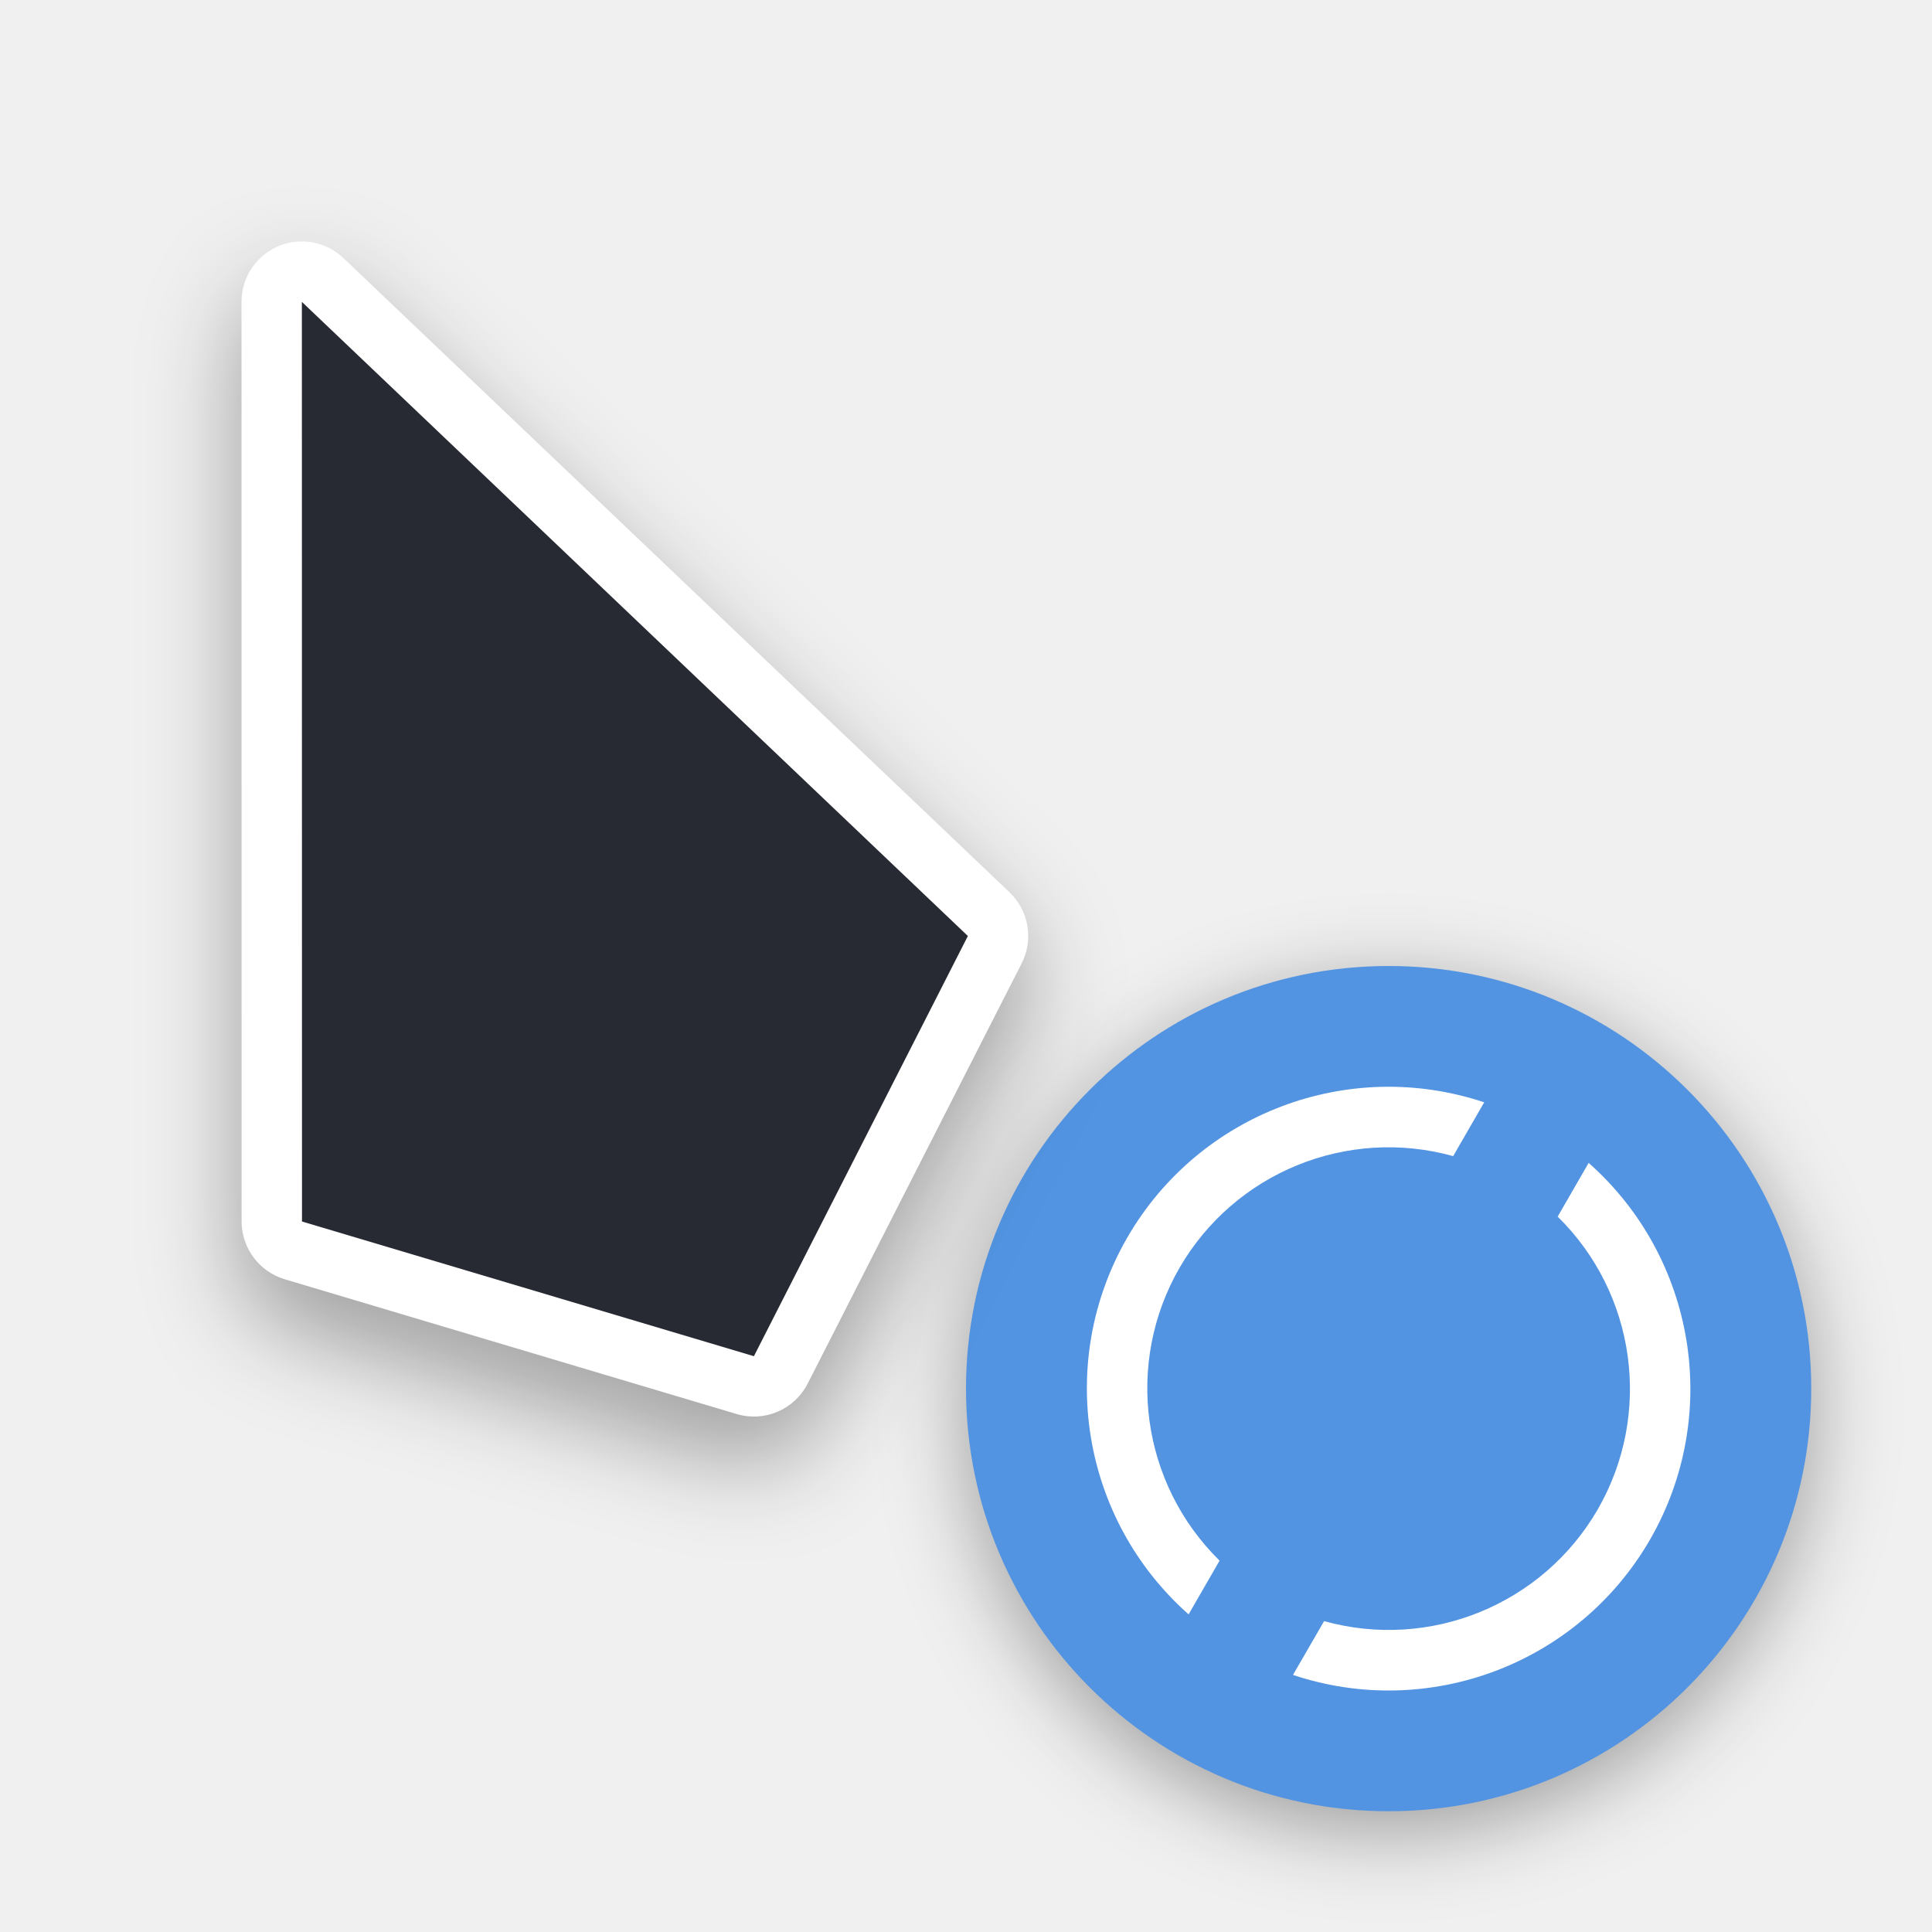
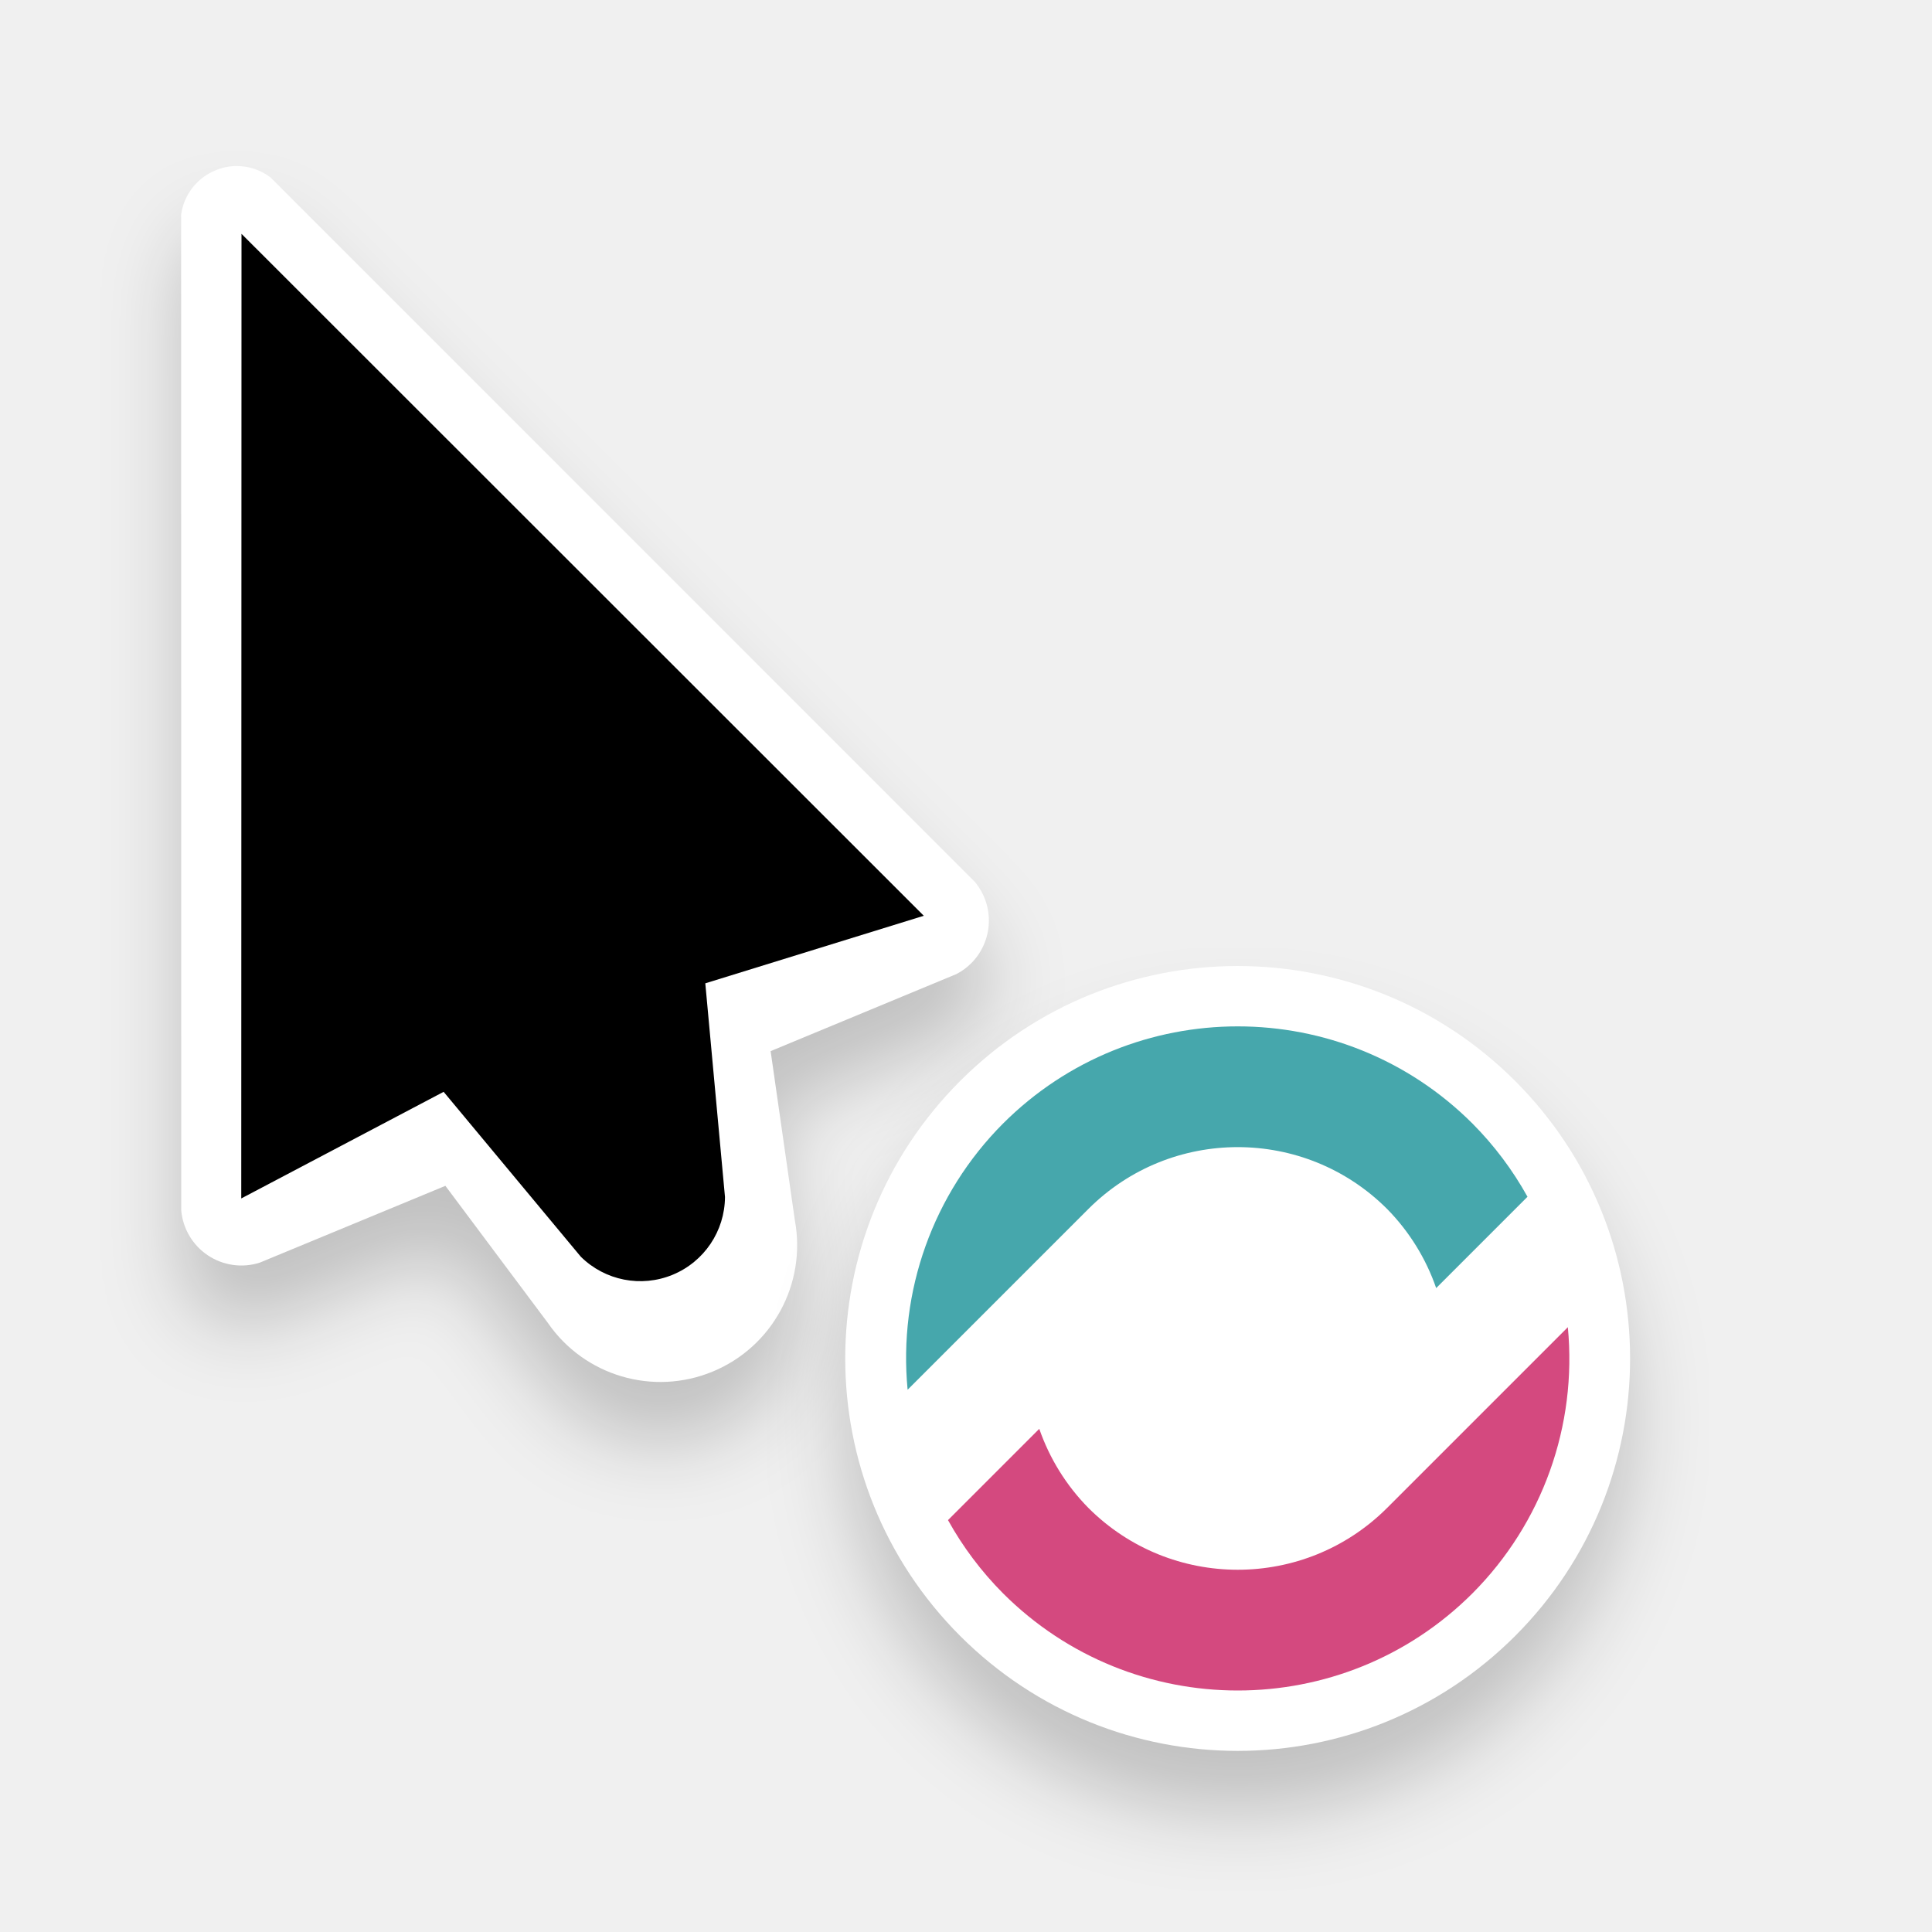
- <svg xmlns="http://www.w3.org/2000/svg" width="32" height="32" version="1.1" viewBox="0 0 32 32" id="svg70">
-   <defs id="defs38">
-     <filter id="b" x="-.162" y="-.095" width="1.324" height="1.191" color-interpolation-filters="sRGB">
-       <feGaussianBlur stdDeviation="0.628" id="feGaussianBlur2" />
-     </filter>
-     <filter id="h" x="-.12" y="-.12" width="1.24" height="1.24" color-interpolation-filters="sRGB">
-       <feGaussianBlur stdDeviation="0.65" id="feGaussianBlur5" />
-     </filter>
-     <linearGradient id="g" x1="17.871" x2="17.871" y1="7.668" y2="17.893" gradientTransform="matrix(.60764 0 0 .58122 11.1 1033.5)" gradientUnits="userSpaceOnUse">
-       <stop stop-color="#FBB114" offset="0" id="stop8" />
-       <stop stop-color="#FF9508" offset="1" id="stop10" />
-     </linearGradient>
-     <linearGradient id="f" x1="23.954" x2="23.954" y1="8.61" y2="19.256" gradientTransform="matrix(.5582 0 0 .6327 11.1 1033.5)" gradientUnits="userSpaceOnUse">
-       <stop stop-color="#FF645D" offset="0" id="stop13" />
-       <stop stop-color="#FF4332" offset="1" id="stop15" />
-     </linearGradient>
-     <linearGradient id="e" x1="20.127" x2="20.127" y1="19.205" y2="29.033" gradientTransform="matrix(.65219 0 0 .54152 11.1 1033.5)" gradientUnits="userSpaceOnUse">
-       <stop stop-color="#CA70E1" offset="0" id="stop18" />
-       <stop stop-color="#B452CB" offset="1" id="stop20" />
-     </linearGradient>
-     <linearGradient id="d" x1="16.36" x2="16.36" y1="17.893" y2="28.118" gradientTransform="matrix(.60764 0 0 .58122 11.1 1033.5)" gradientUnits="userSpaceOnUse">
-       <stop stop-color="#14ADF6" offset="0" id="stop23" />
-       <stop stop-color="#1191F4" offset="1" id="stop25" />
-     </linearGradient>
-     <linearGradient id="c" x1="13.308" x2="13.308" y1="13.619" y2="24.265" gradientTransform="matrix(.5582 0 0 .6327 11.1 1033.5)" gradientUnits="userSpaceOnUse">
-       <stop stop-color="#52CF30" offset="0" id="stop28" />
-       <stop stop-color="#3BBD1C" offset="1" id="stop30" />
-     </linearGradient>
-     <linearGradient id="a" x1="11.766" x2="11.766" y1="9.377" y2="19.205" gradientTransform="matrix(.65219 0 0 .54152 11.1 1033.5)" gradientUnits="userSpaceOnUse">
-       <stop stop-color="#FFD305" offset="0" id="stop33" />
-       <stop stop-color="#FDCF01" offset="1" id="stop35" />
-     </linearGradient>
-     <filter style="color-interpolation-filters:sRGB" id="filter1081" x="-0.12" width="1.24" y="-0.12" height="1.24">
-       <feGaussianBlur stdDeviation="0.7" id="feGaussianBlur1083" />
-     </filter>
-     <filter style="color-interpolation-filters:sRGB" id="filter891" x="-0.15" width="1.299" y="-0.1" height="1.2">
-       <feGaussianBlur stdDeviation="0.812" id="feGaussianBlur893" />
-     </filter>
-   </defs>
-   <circle r="7" cy="23.32" cx="23" id="circle1043" style="opacity:0.35;fill:#000000;fill-opacity:1;stroke:none;stroke-width:2;stroke-linecap:round;stroke-linejoin:round;stroke-miterlimit:4;stroke-dasharray:none;stroke-opacity:1;paint-order:stroke fill markers;filter:url(#filter1081)" />
-   <circle style="opacity:1;fill:#5294e2;fill-opacity:1;stroke:none;stroke-width:2;stroke-linecap:round;stroke-linejoin:round;stroke-miterlimit:4;stroke-dasharray:none;stroke-opacity:1;paint-order:stroke fill markers" id="path1010" cx="23" cy="23" r="7" />
-   <path style="opacity:1;fill:#ffffff;fill-opacity:1;stroke:none;stroke-width:1.429;stroke-linecap:round;stroke-linejoin:round;stroke-miterlimit:4;stroke-dasharray:none;stroke-opacity:1;paint-order:stroke fill markers" d="M 27.33,25.5 A 5,5 0 0 0 26.313,19.261 L 25.8,20.151 A 4,4 0 0 1 26.464,25 4,4 0 0 1 21.931,26.851 l -0.515,0.891 A 5,5 0 0 0 27.33,25.5 Z M 24.583,18.258 A 5,5 0 0 0 18.67,20.5 5,5 0 0 0 19.687,26.739 L 20.2,25.849 A 4,4 0 0 1 19.536,21 4,4 0 0 1 24.069,19.149 Z" id="circle1035" />
-   <g id="g898">
-     <path style="color:#000000;font-style:normal;font-variant:normal;font-weight:normal;font-stretch:normal;font-size:medium;line-height:normal;font-family:sans-serif;font-variant-ligatures:normal;font-variant-position:normal;font-variant-caps:normal;font-variant-numeric:normal;font-variant-alternates:normal;font-feature-settings:normal;text-indent:0;text-align:start;text-decoration:none;text-decoration-line:none;text-decoration-style:solid;text-decoration-color:#000000;letter-spacing:normal;word-spacing:normal;text-transform:none;writing-mode:lr-tb;direction:ltr;text-orientation:mixed;dominant-baseline:auto;baseline-shift:baseline;text-anchor:start;white-space:normal;shape-padding:0;clip-rule:nonzero;display:inline;overflow:visible;visibility:visible;opacity:0.35;isolation:auto;mix-blend-mode:normal;color-interpolation:sRGB;color-interpolation-filters:linearRGB;solid-color:#000000;solid-opacity:1;vector-effect:none;fill:#000000;fill-opacity:1;fill-rule:nonzero;stroke:none;stroke-width:2;stroke-linecap:round;stroke-linejoin:round;stroke-miterlimit:4;stroke-dasharray:none;stroke-dashoffset:0;stroke-opacity:1;paint-order:stroke fill markers;filter:url(#filter891);color-rendering:auto;image-rendering:auto;shape-rendering:auto;text-rendering:auto;enable-background:accumulate" d="M 4.961,4.734 A 1,1 0 0 0 4,5.734 l 0.002,15.232 a 1,1 0 0 0 0.715,0.957 l 7.484,2.232 a 1,1 0 0 0 1.178,-0.506 l 3.543,-6.959 A 1,1 0 0 0 16.721,15.514 L 5.689,5.01 A 1,1 0 0 0 4.961,4.734 Z M 6,8.068 14.803,16.447 11.975,22 6.002,20.221 Z" id="path845" />
-     <path id="path841" d="M 4.961,4 A 1,1 0 0 0 4,5 l 0.002,15.232 a 1,1 0 0 0 0.715,0.957 l 7.484,2.232 a 1,1 0 0 0 1.178,-0.506 l 3.543,-6.959 A 1,1 0 0 0 16.721,14.779 L 5.689,4.275 A 1,1 0 0 0 4.961,4 Z M 6,7.334 14.803,15.713 11.975,21.266 6.002,19.486 Z" style="color:#000000;font-style:normal;font-variant:normal;font-weight:normal;font-stretch:normal;font-size:medium;line-height:normal;font-family:sans-serif;font-variant-ligatures:normal;font-variant-position:normal;font-variant-caps:normal;font-variant-numeric:normal;font-variant-alternates:normal;font-feature-settings:normal;text-indent:0;text-align:start;text-decoration:none;text-decoration-line:none;text-decoration-style:solid;text-decoration-color:#000000;letter-spacing:normal;word-spacing:normal;text-transform:none;writing-mode:lr-tb;direction:ltr;text-orientation:mixed;dominant-baseline:auto;baseline-shift:baseline;text-anchor:start;white-space:normal;shape-padding:0;clip-rule:nonzero;display:inline;overflow:visible;visibility:visible;opacity:1;isolation:auto;mix-blend-mode:normal;color-interpolation:sRGB;color-interpolation-filters:linearRGB;solid-color:#000000;solid-opacity:1;vector-effect:none;fill:#ffffff;fill-opacity:1;fill-rule:nonzero;stroke:none;stroke-width:2;stroke-linecap:round;stroke-linejoin:round;stroke-miterlimit:4;stroke-dasharray:none;stroke-dashoffset:0;stroke-opacity:1;paint-order:stroke fill markers;color-rendering:auto;image-rendering:auto;shape-rendering:auto;text-rendering:auto;enable-background:accumulate" />
-     <path id="rect4546-2" d="m 5,5 0.002,15.232 7.485,2.231 3.544,-6.96 z" style="opacity:1;fill:#282a33;fill-opacity:1;stroke:none;stroke-width:2.237;stroke-linecap:round;stroke-linejoin:round;stroke-miterlimit:4;stroke-dasharray:none;stroke-opacity:1;paint-order:stroke fill markers" />
+ <svg xmlns="http://www.w3.org/2000/svg" id="svg11024" height="32" width="32">
+   <filter id="filter7078" color-interpolation-filters="sRGB">
+     <feGaussianBlur id="feGaussianBlur7080" stdDeviation=".657" />
+   </filter>
+   <g id="g94959" transform="translate(-20 -741.362)">
+     <path id="path94953" d="m23.93 745.112a.9.9 0 0 0 -.362.072.93.93 0 0 0 -.568.73l.002 16.497a1 1 0 0 0 1.299.865l3.076-1.273 1.697 2.27a2.265 2.265 0 0 0 4.092-1.696l-.402-2.805 3.074-1.275q.135-.068.248-.18a1 1 0 0 0 .059-1.35l-11.663-11.665a.92.92 0 0 0 -.552-.19" filter="url(#filter7078)" opacity=".2" />
+     <path id="path94955" d="m23.93 744.112a.9.9 0 0 0 -.362.072.93.93 0 0 0 -.568.73l.002 16.497a1 1 0 0 0 1.299.865l3.076-1.273 1.697 2.27a2.265 2.265 0 0 0 4.092-1.696l-.402-2.805 3.074-1.275q.135-.068.248-.18a1 1 0 0 0 .059-1.35l-11.663-11.665a.92.92 0 0 0 -.552-.19" fill="#fff" />
+     <path id="path94957" d="m24 745.235-.004 15.977 3.352-1.766 2.271 2.73a1.402 1.402 0 0 0 2.389-.988l-.326-3.539 3.619-1.119z" />
  </g>
+   <path id="path94961" d="m60.5 1138.375a6.5 6.5 0 1 0 0 13 6.5 6.5 0 0 0 0-13" filter="url(#filter7078)" opacity=".2" transform="translate(-40 -1121.362)" />
+   <circle id="circle94963" cx="394.5" cy="487.862" fill="#fff" r="10.5" transform="matrix(-.4377344 .4377344 -.4377344 -.4377344 406.7398 63.36803)" />
+   <path id="path94965" d="m50.837 1129.362a5.5 5.5 0 0 0 -4.232 2h4.232a3.5 3.5 0 0 1 3.5 3.5 3.5 3.5 0 0 1 -.351 1.5h2.138a5.5 5.5 0 0 0 .213-1.5 5.5 5.5 0 0 0 -5.5-5.5" fill="#d4497f" stroke-width="1" transform="matrix(-.7071068 .7071068 -.7071068 -.7071068 858.9169 789.0215)" />
+   <path id="path94967" d="m45.55 1133.362a5.5 5.5 0 0 0 -.213 1.5 5.5 5.5 0 0 0 5.5 5.5 5.5 5.5 0 0 0 4.233-2h-4.233a3.5 3.5 0 0 1 -3.5-3.5 3.5 3.5 0 0 1 .352-1.5z" fill="#46a7ac" stroke-width="1" transform="matrix(-.7071068 .7071068 -.7071068 -.7071068 858.9169 789.0215)" />
+   <path id="hotspot" d="m4-5h1v1h-1z" display="none" fill="#333" stroke-width="1.076" transform="rotate(90)" />
</svg>
